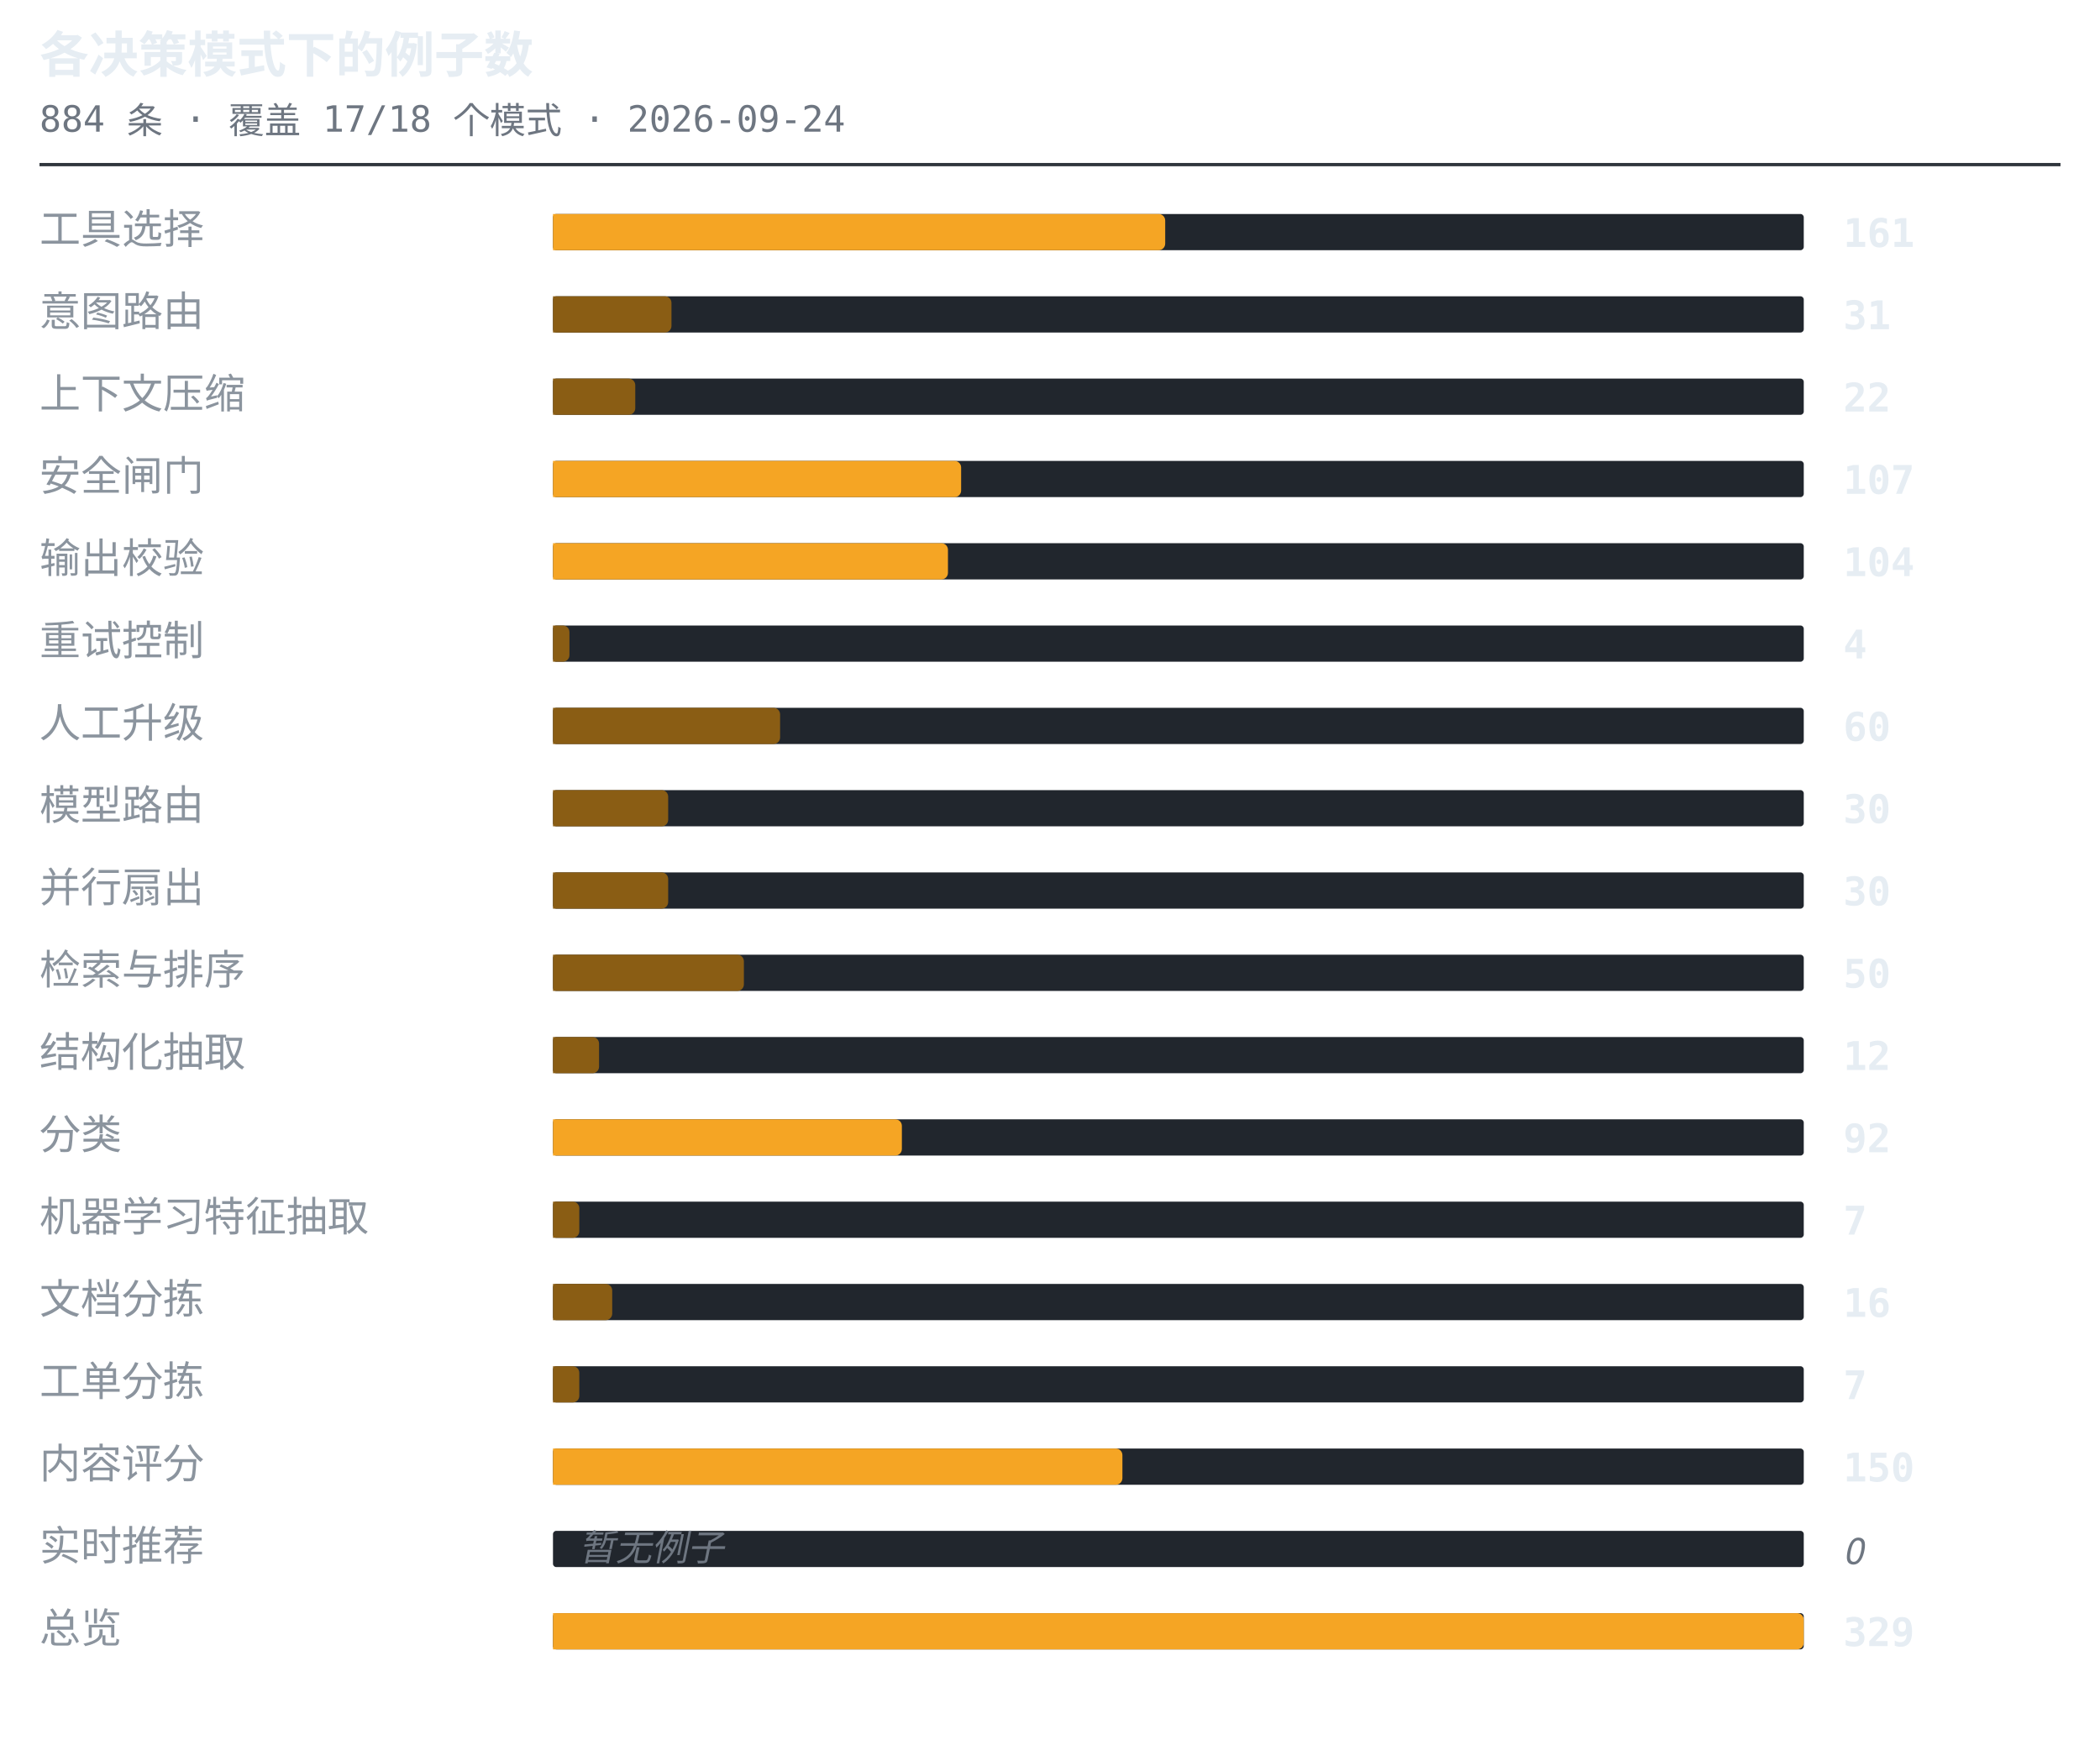
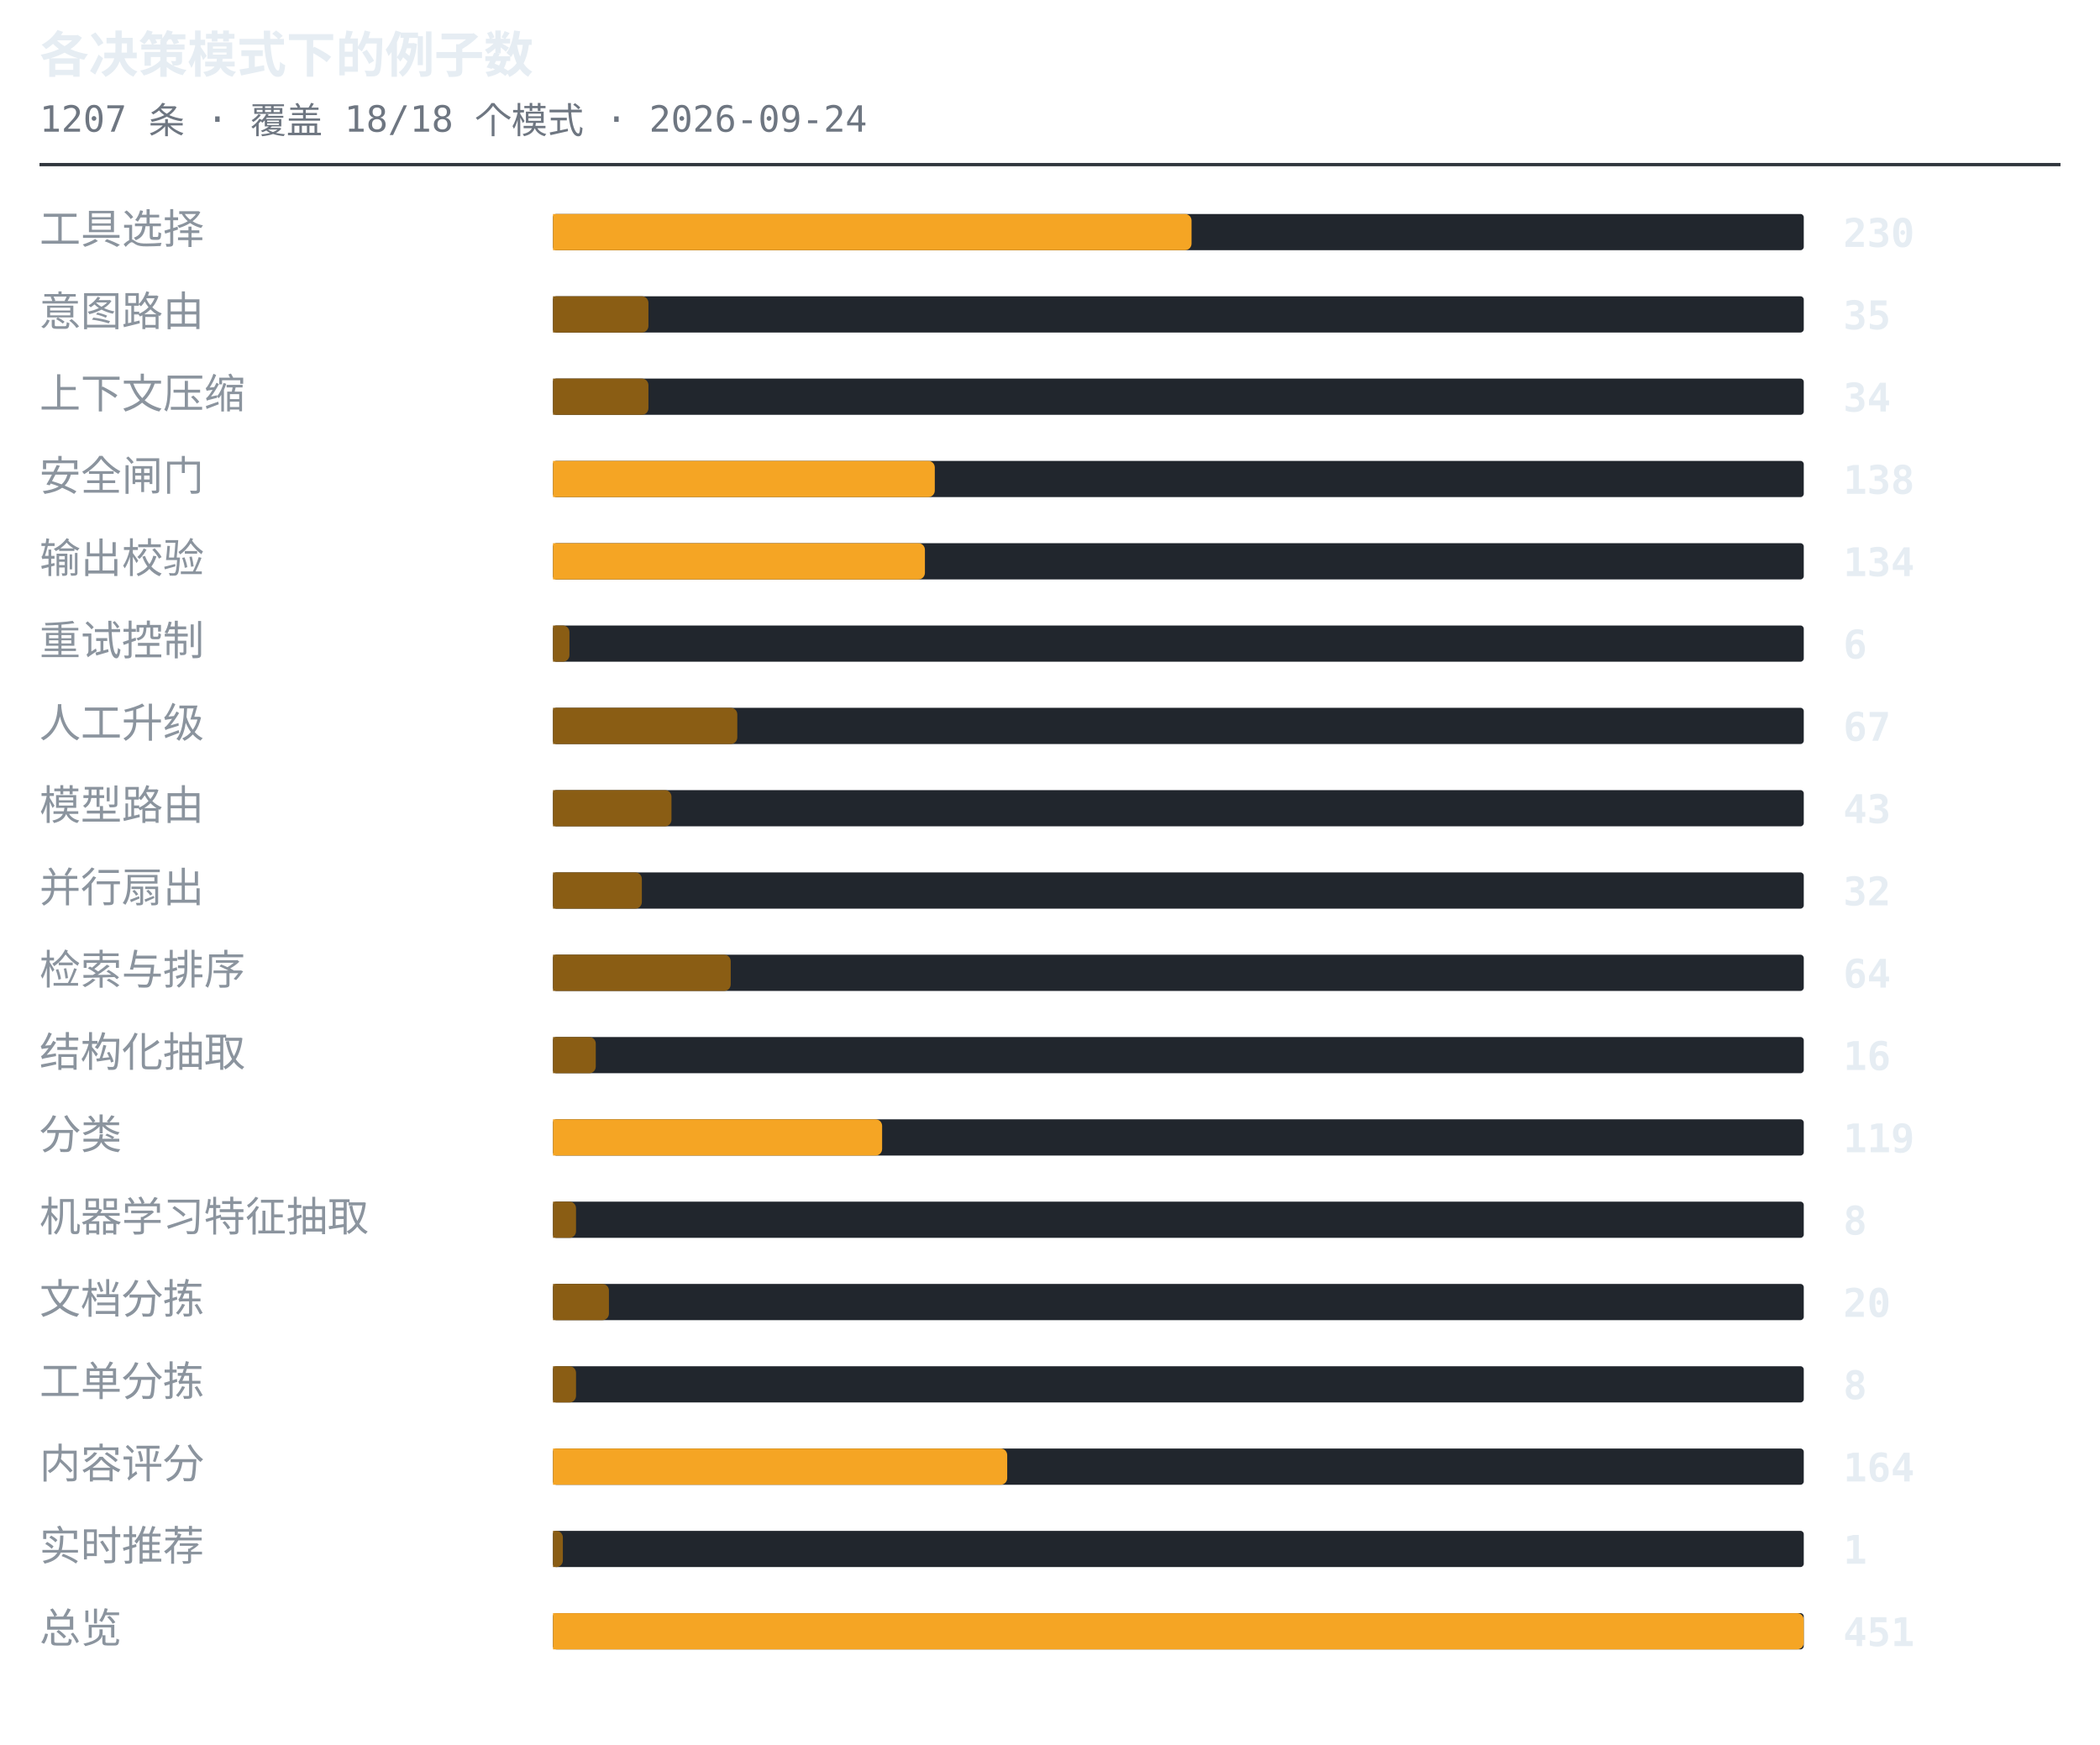
<svg xmlns="http://www.w3.org/2000/svg" width="638" height="530" viewBox="0 0 638 530" role="img" aria-label="各决策模式下的例子数">
  <style>.t{font:600 15px ui-monospace,SFMono-Regular,'SF Mono',Menlo,Consolas,monospace;fill:#e6edf3}.s{font:11px ui-monospace,SFMono-Regular,'SF Mono',Menlo,Consolas,monospace;fill:#6e7681}.l{font:12.5px -apple-system,BlinkMacSystemFont,'Segoe UI',Helvetica,Arial,sans-serif;fill:#8b949e}.n{font:600 12px ui-monospace,SFMono-Regular,'SF Mono',Menlo,Consolas,monospace;fill:#e6edf3}.g{font:italic 11px -apple-system,BlinkMacSystemFont,'Segoe UI',Helvetica,Arial,sans-serif;fill:#6e7681}</style>
  <text x="12" y="22" class="t">各决策模式下的例子数</text>
-   <text x="12" y="40" class="s">884 条 · 覆盖 17/18 个模式 · 2026-09-24</text>
+   <text x="12" y="40" class="s">1207 条 · 覆盖 18/18 个模式 · 2026-09-24</text>
  <line x1="12" y1="50" x2="626" y2="50" stroke="#30363d" stroke-width="1" />
  <text x="12" y="74" class="l">工具选择</text>
  <rect x="168" y="65" width="380" height="11" rx="1" fill="#21262d" />
-   <path d="M168 65h184a2 2 0 0 1 2 2v7a2 2 0 0 1-2 2h-184z" fill="#f5a524" />
-   <text x="560" y="75" class="n">161</text>
+   <path d="M168 65h192a2 2 0 0 1 2 2v7a2 2 0 0 1-2 2h-192z" fill="#f5a524" />
+   <text x="560" y="75" class="n">230</text>
  <text x="12" y="99" class="l">意图路由</text>
  <rect x="168" y="90" width="380" height="11" rx="1" fill="#21262d" />
-   <path d="M168 90h34a2 2 0 0 1 2 2v7a2 2 0 0 1-2 2h-34z" fill="#8a5d14" />
-   <text x="560" y="100" class="n">31</text>
+   <path d="M168 90h27a2 2 0 0 1 2 2v7a2 2 0 0 1-2 2h-27z" fill="#8a5d14" />
+   <text x="560" y="100" class="n">35</text>
  <text x="12" y="124" class="l">上下文压缩</text>
  <rect x="168" y="115" width="380" height="11" rx="1" fill="#21262d" />
-   <path d="M168 115h23a2 2 0 0 1 2 2v7a2 2 0 0 1-2 2h-23z" fill="#8a5d14" />
-   <text x="560" y="125" class="n">22</text>
+   <path d="M168 115h27a2 2 0 0 1 2 2v7a2 2 0 0 1-2 2h-27z" fill="#8a5d14" />
+   <text x="560" y="125" class="n">34</text>
  <text x="12" y="149" class="l">安全闸门</text>
  <rect x="168" y="140" width="380" height="11" rx="1" fill="#21262d" />
-   <path d="M168 140h122a2 2 0 0 1 2 2v7a2 2 0 0 1-2 2h-122z" fill="#f5a524" />
-   <text x="560" y="150" class="n">107</text>
+   <path d="M168 140h114a2 2 0 0 1 2 2v7a2 2 0 0 1-2 2h-114z" fill="#f5a524" />
+   <text x="560" y="150" class="n">138</text>
  <text x="12" y="174" class="l">输出校验</text>
  <rect x="168" y="165" width="380" height="11" rx="1" fill="#21262d" />
-   <path d="M168 165h118a2 2 0 0 1 2 2v7a2 2 0 0 1-2 2h-118z" fill="#f5a524" />
-   <text x="560" y="175" class="n">104</text>
+   <path d="M168 165h111a2 2 0 0 1 2 2v7a2 2 0 0 1-2 2h-111z" fill="#f5a524" />
+   <text x="560" y="175" class="n">134</text>
  <text x="12" y="199" class="l">重试控制</text>
  <rect x="168" y="190" width="380" height="11" rx="1" fill="#21262d" />
  <path d="M168 190h3a2 2 0 0 1 2 2v7a2 2 0 0 1-2 2h-3z" fill="#8a5d14" />
-   <text x="560" y="200" class="n">4</text>
+   <text x="560" y="200" class="n">6</text>
  <text x="12" y="224" class="l">人工升级</text>
  <rect x="168" y="215" width="380" height="11" rx="1" fill="#21262d" />
-   <path d="M168 215h67a2 2 0 0 1 2 2v7a2 2 0 0 1-2 2h-67z" fill="#8a5d14" />
-   <text x="560" y="225" class="n">60</text>
+   <path d="M168 215h54a2 2 0 0 1 2 2v7a2 2 0 0 1-2 2h-54z" fill="#8a5d14" />
+   <text x="560" y="225" class="n">67</text>
  <text x="12" y="249" class="l">模型路由</text>
  <rect x="168" y="240" width="380" height="11" rx="1" fill="#21262d" />
-   <path d="M168 240h33a2 2 0 0 1 2 2v7a2 2 0 0 1-2 2h-33z" fill="#8a5d14" />
-   <text x="560" y="250" class="n">30</text>
+   <path d="M168 240h34a2 2 0 0 1 2 2v7a2 2 0 0 1-2 2h-34z" fill="#8a5d14" />
+   <text x="560" y="250" class="n">43</text>
  <text x="12" y="274" class="l">并行扇出</text>
  <rect x="168" y="265" width="380" height="11" rx="1" fill="#21262d" />
-   <path d="M168 265h33a2 2 0 0 1 2 2v7a2 2 0 0 1-2 2h-33z" fill="#8a5d14" />
-   <text x="560" y="275" class="n">30</text>
+   <path d="M168 265h25a2 2 0 0 1 2 2v7a2 2 0 0 1-2 2h-25z" fill="#8a5d14" />
+   <text x="560" y="275" class="n">32</text>
  <text x="12" y="299" class="l">检索与排序</text>
  <rect x="168" y="290" width="380" height="11" rx="1" fill="#21262d" />
-   <path d="M168 290h56a2 2 0 0 1 2 2v7a2 2 0 0 1-2 2h-56z" fill="#8a5d14" />
-   <text x="560" y="300" class="n">50</text>
+   <path d="M168 290h52a2 2 0 0 1 2 2v7a2 2 0 0 1-2 2h-52z" fill="#8a5d14" />
+   <text x="560" y="300" class="n">64</text>
  <text x="12" y="324" class="l">结构化抽取</text>
  <rect x="168" y="315" width="380" height="11" rx="1" fill="#21262d" />
-   <path d="M168 315h12a2 2 0 0 1 2 2v7a2 2 0 0 1-2 2h-12z" fill="#8a5d14" />
-   <text x="560" y="325" class="n">12</text>
+   <path d="M168 315h11a2 2 0 0 1 2 2v7a2 2 0 0 1-2 2h-11z" fill="#8a5d14" />
+   <text x="560" y="325" class="n">16</text>
  <text x="12" y="349" class="l">分类</text>
  <rect x="168" y="340" width="380" height="11" rx="1" fill="#21262d" />
-   <path d="M168 340h104a2 2 0 0 1 2 2v7a2 2 0 0 1-2 2h-104z" fill="#f5a524" />
-   <text x="560" y="350" class="n">92</text>
+   <path d="M168 340h98a2 2 0 0 1 2 2v7a2 2 0 0 1-2 2h-98z" fill="#f5a524" />
+   <text x="560" y="350" class="n">119</text>
  <text x="12" y="374" class="l">机器学习特征抽取</text>
  <rect x="168" y="365" width="380" height="11" rx="1" fill="#21262d" />
-   <path d="M168 365h6a2 2 0 0 1 2 2v7a2 2 0 0 1-2 2h-6z" fill="#8a5d14" />
-   <text x="560" y="375" class="n">7</text>
+   <path d="M168 365h5a2 2 0 0 1 2 2v7a2 2 0 0 1-2 2h-5z" fill="#8a5d14" />
+   <text x="560" y="375" class="n">8</text>
  <text x="12" y="399" class="l">文档分拣</text>
  <rect x="168" y="390" width="380" height="11" rx="1" fill="#21262d" />
-   <path d="M168 390h16a2 2 0 0 1 2 2v7a2 2 0 0 1-2 2h-16z" fill="#8a5d14" />
-   <text x="560" y="400" class="n">16</text>
+   <path d="M168 390h15a2 2 0 0 1 2 2v7a2 2 0 0 1-2 2h-15z" fill="#8a5d14" />
+   <text x="560" y="400" class="n">20</text>
  <text x="12" y="424" class="l">工单分拣</text>
  <rect x="168" y="415" width="380" height="11" rx="1" fill="#21262d" />
-   <path d="M168 415h6a2 2 0 0 1 2 2v7a2 2 0 0 1-2 2h-6z" fill="#8a5d14" />
-   <text x="560" y="425" class="n">7</text>
+   <path d="M168 415h5a2 2 0 0 1 2 2v7a2 2 0 0 1-2 2h-5z" fill="#8a5d14" />
+   <text x="560" y="425" class="n">8</text>
  <text x="12" y="449" class="l">内容评分</text>
  <rect x="168" y="440" width="380" height="11" rx="1" fill="#21262d" />
-   <path d="M168 440h171a2 2 0 0 1 2 2v7a2 2 0 0 1-2 2h-171z" fill="#f5a524" />
-   <text x="560" y="450" class="n">150</text>
+   <path d="M168 440h136a2 2 0 0 1 2 2v7a2 2 0 0 1-2 2h-136z" fill="#f5a524" />
+   <text x="560" y="450" class="n">164</text>
  <text x="12" y="474" class="l">实时推荐</text>
  <rect x="168" y="465" width="380" height="11" rx="1" fill="#21262d" />
-   <text x="176" y="474" class="g">暂无例子</text>
-   <text x="560" y="475" class="g">0</text>
+   <path d="M168 465h1a2 2 0 0 1 2 2v7a2 2 0 0 1-2 2h-1z" fill="#8a5d14" />
+   <text x="560" y="475" class="n">1</text>
  <text x="12" y="499" class="l">总览</text>
  <rect x="168" y="490" width="380" height="11" rx="1" fill="#21262d" />
  <path d="M168 490h378a2 2 0 0 1 2 2v7a2 2 0 0 1-2 2h-378z" fill="#f5a524" />
-   <text x="560" y="500" class="n">329</text>
+   <text x="560" y="500" class="n">451</text>
</svg>
